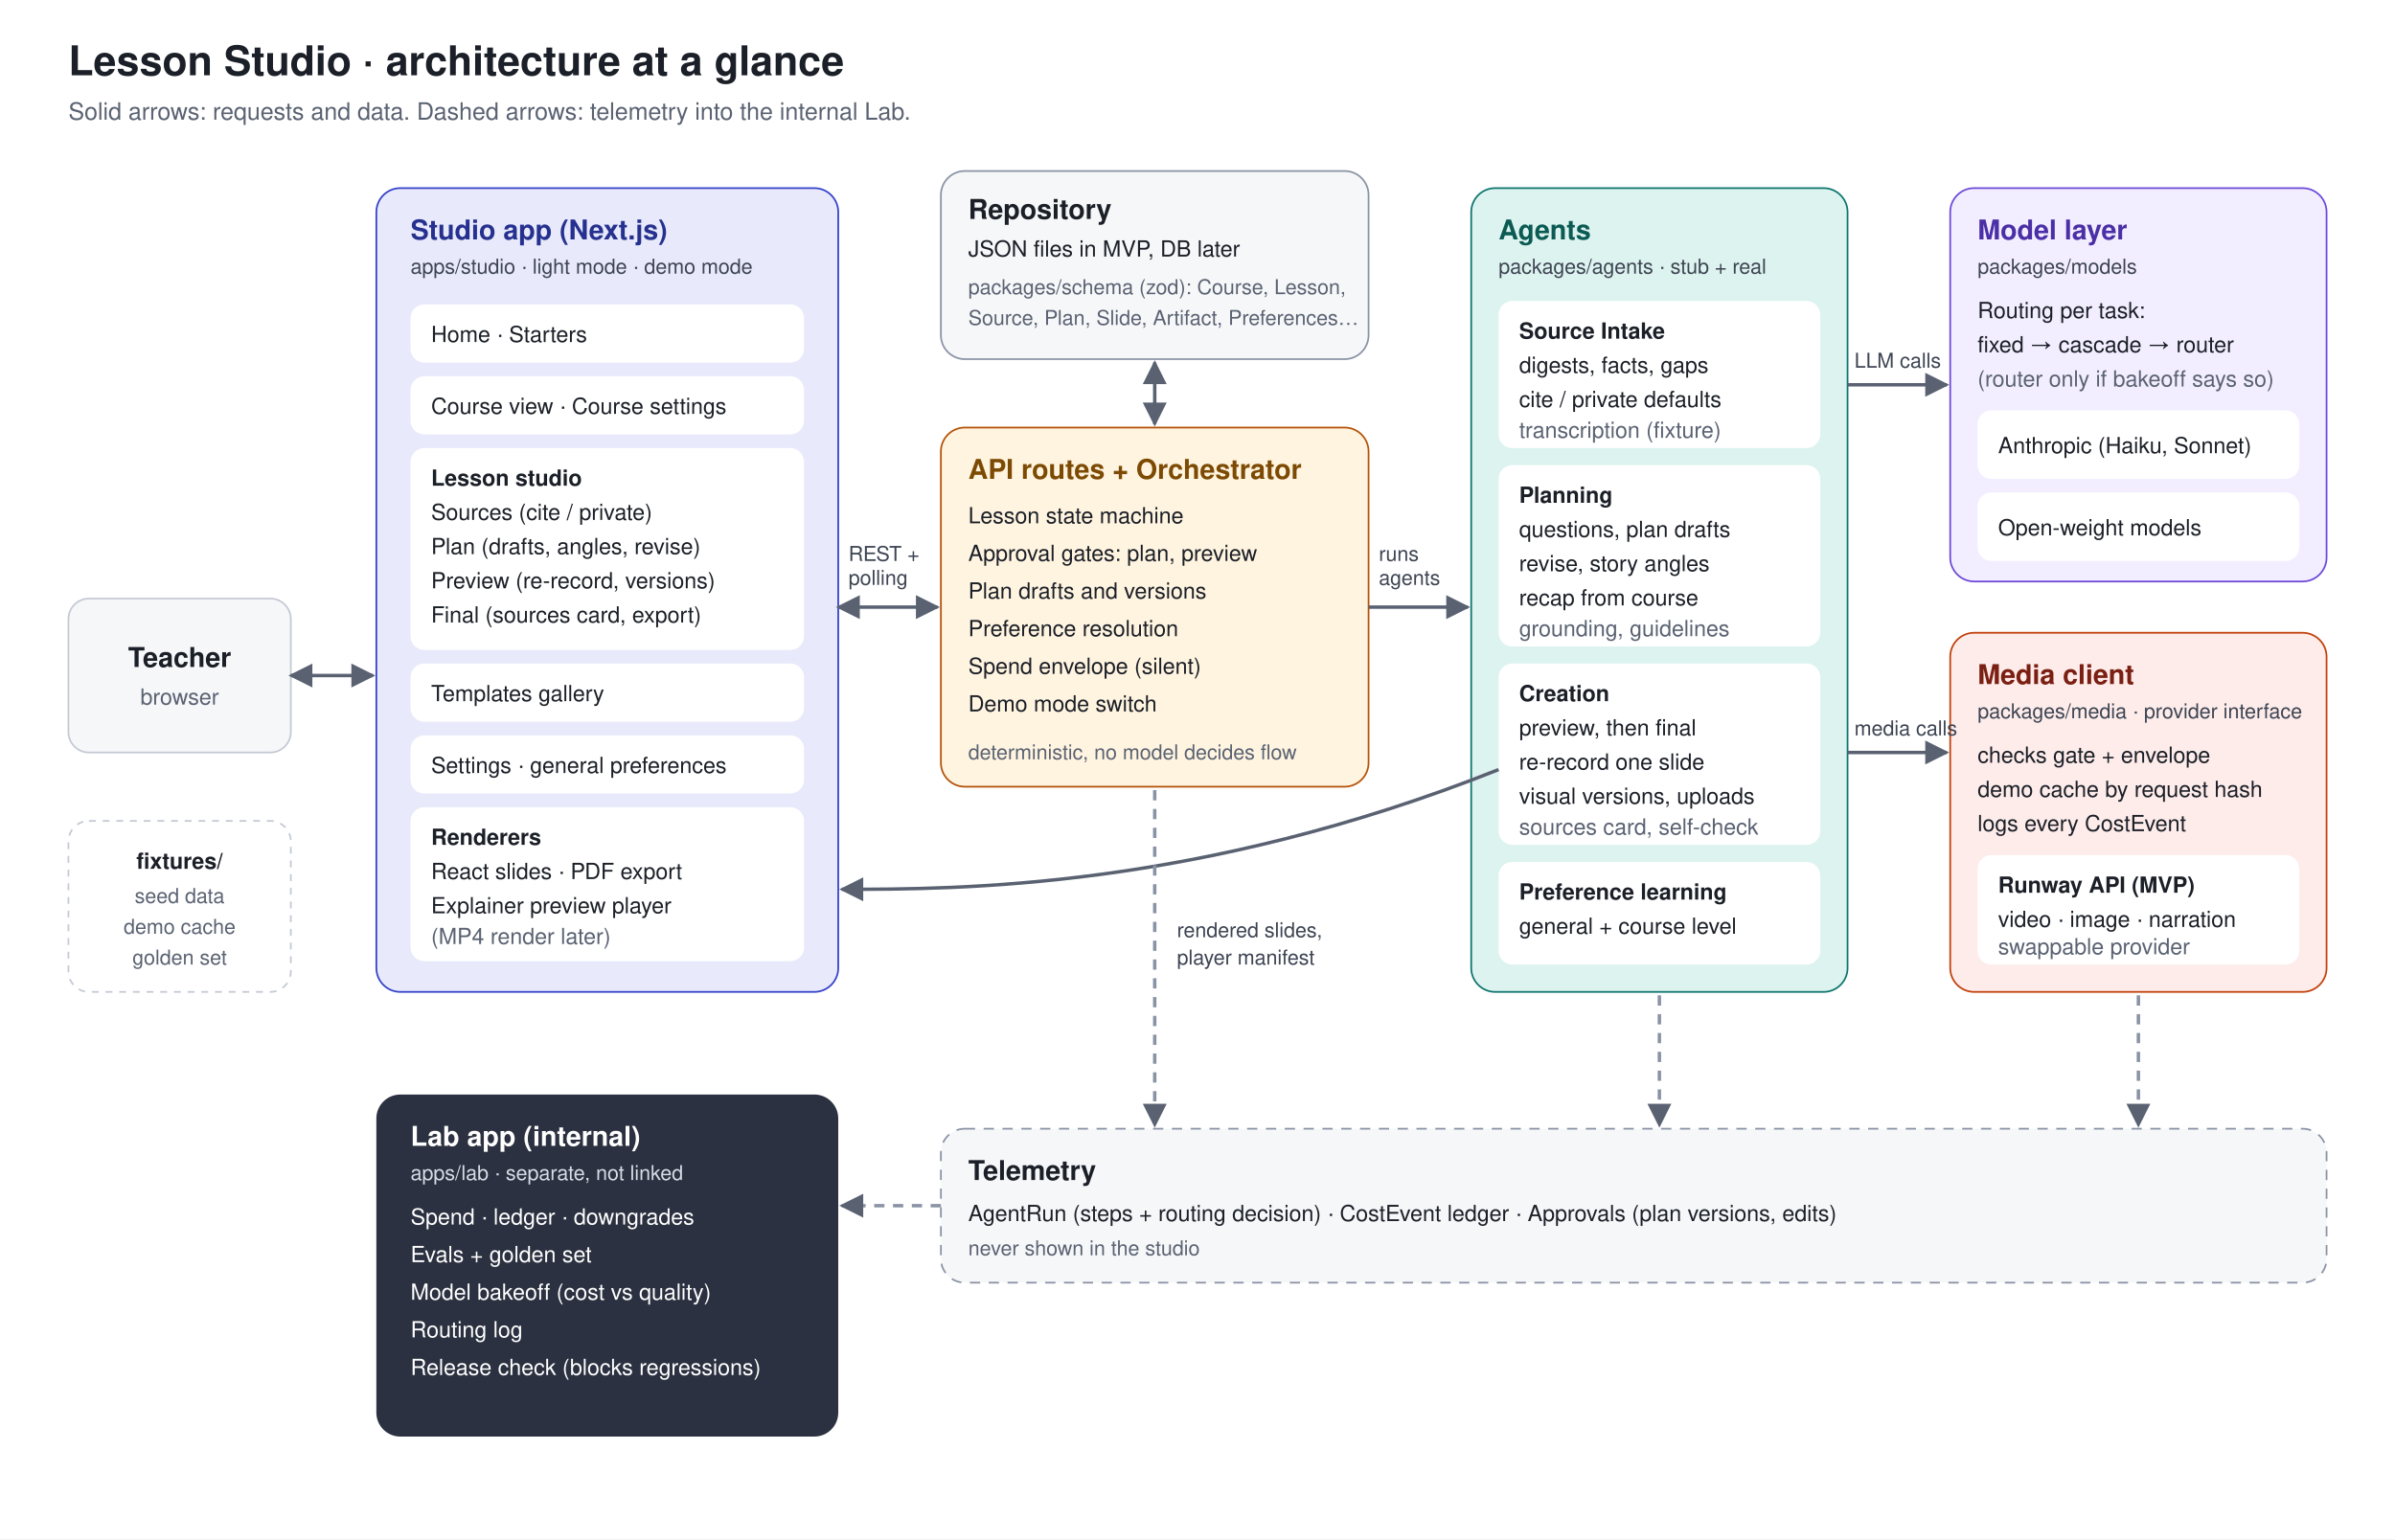
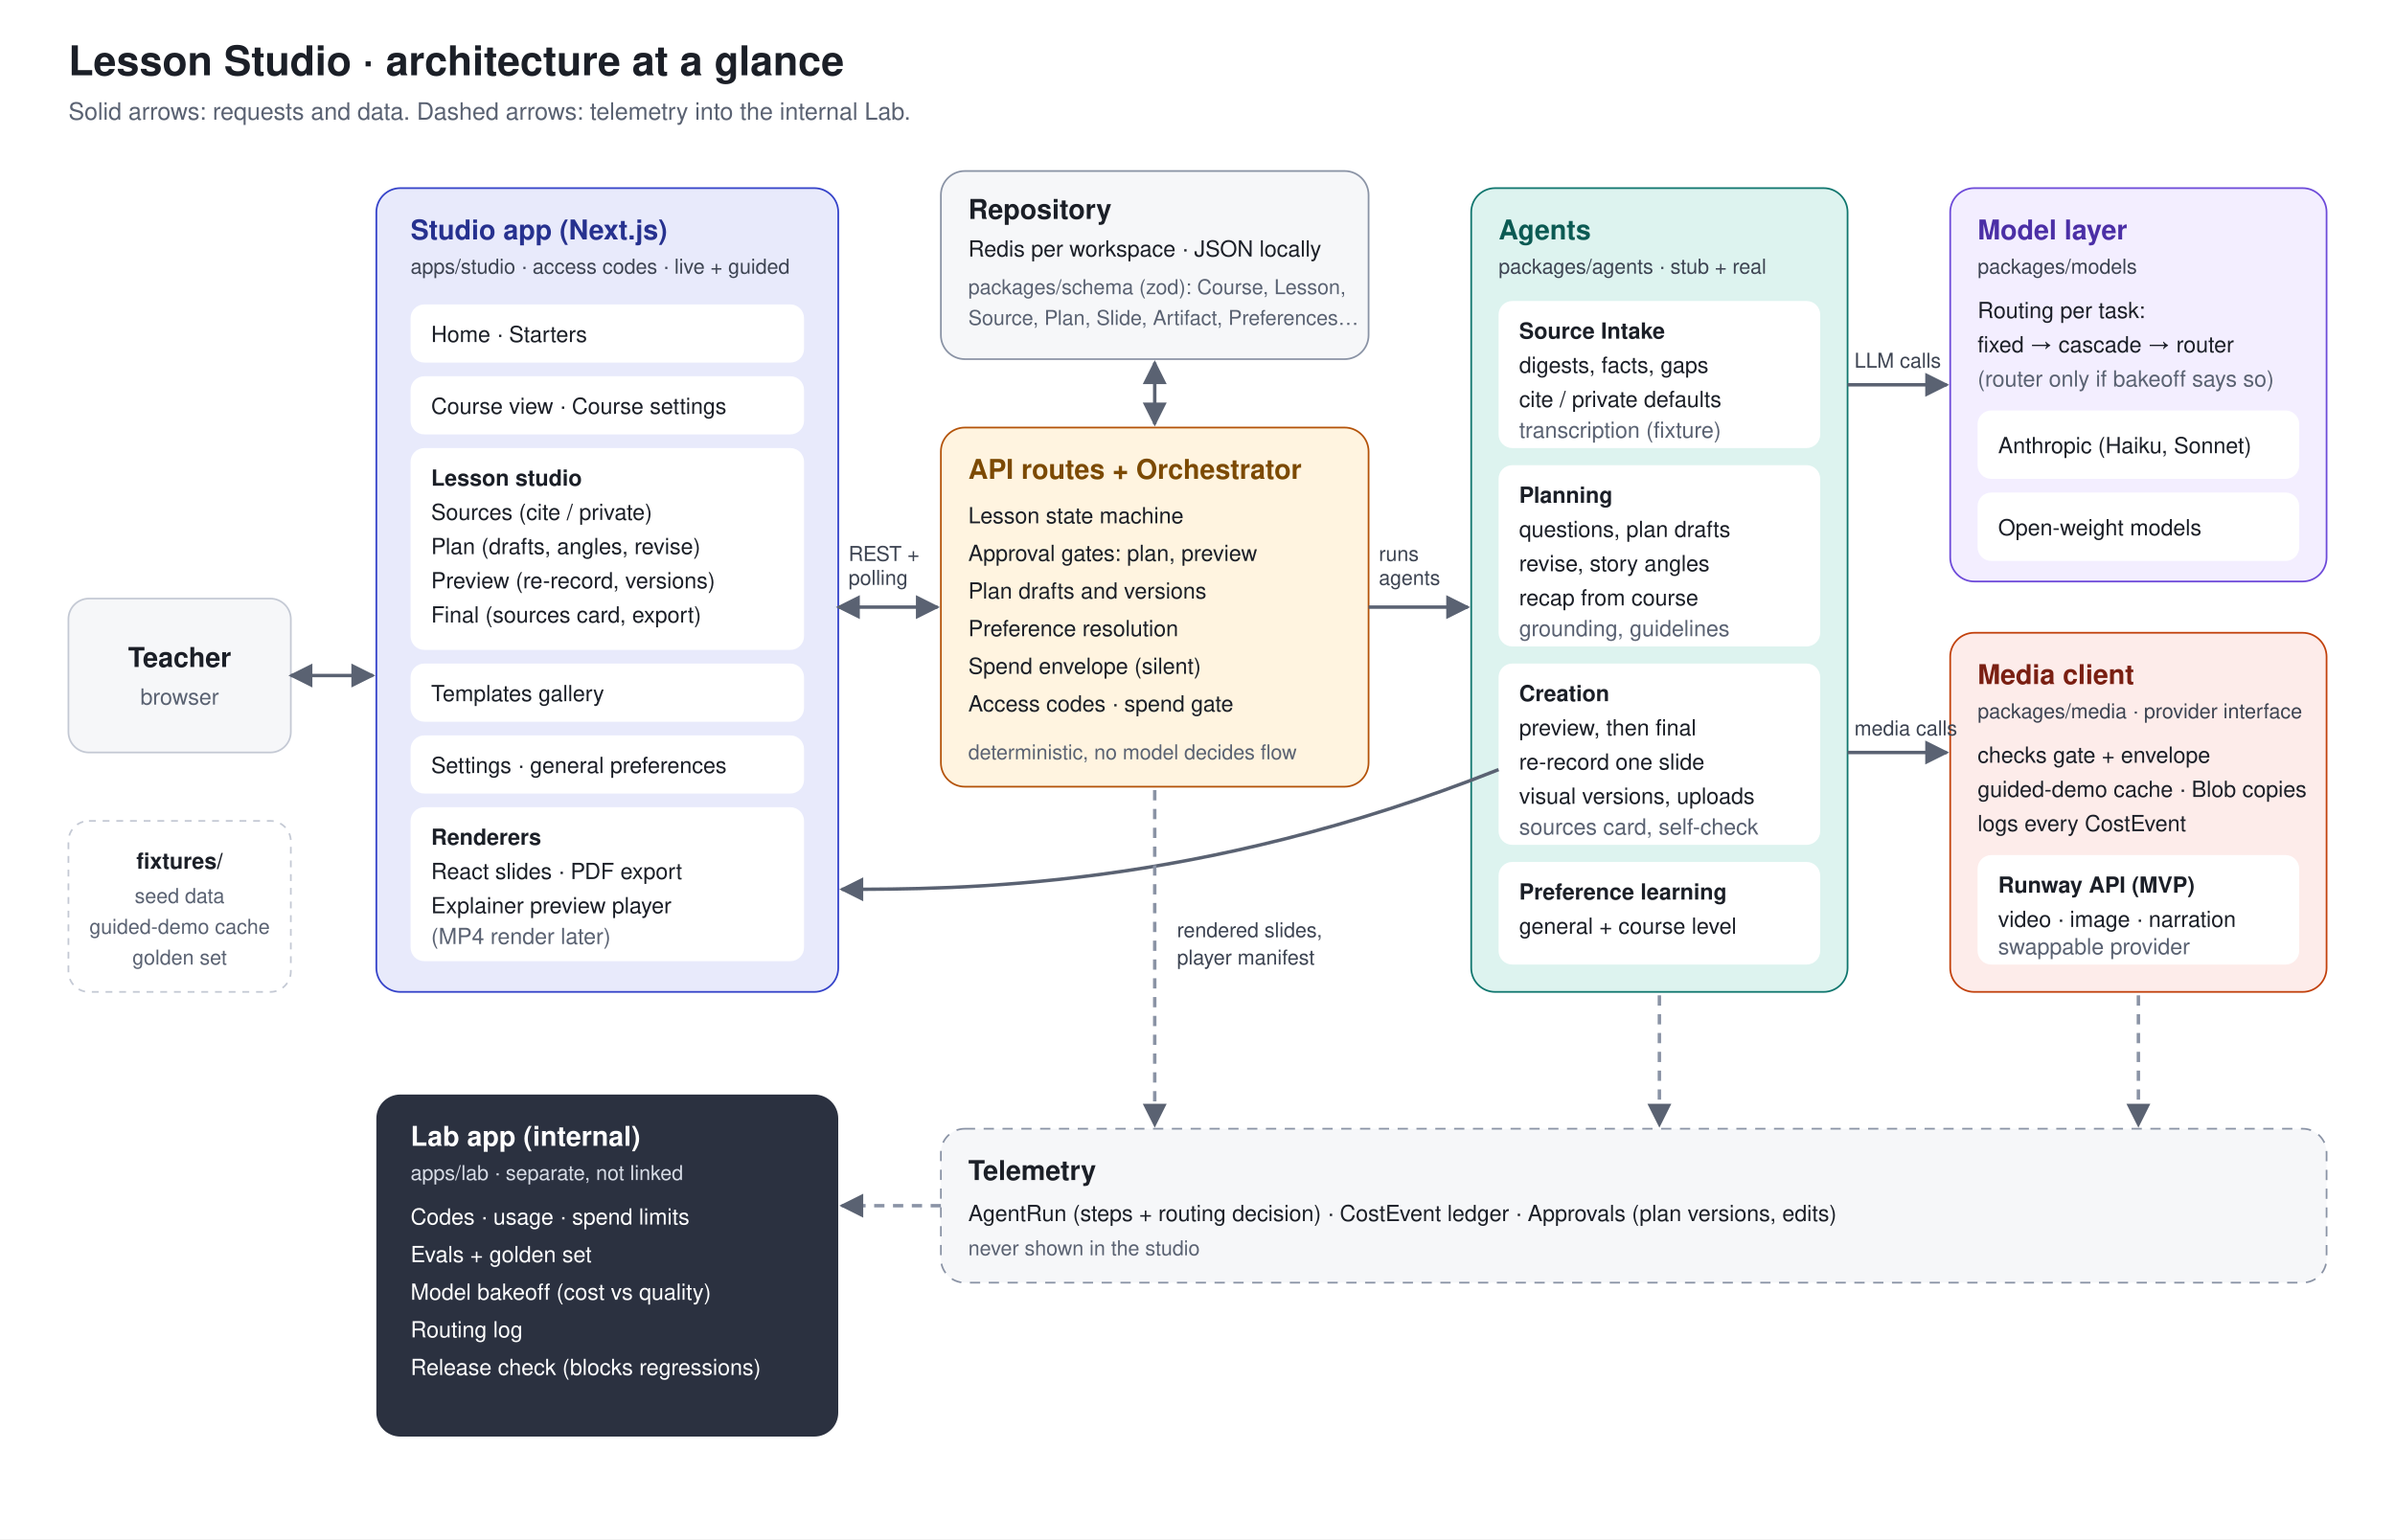
<svg xmlns="http://www.w3.org/2000/svg" viewBox="0 0 1400 900" width="1400" height="900" font-family="Helvetica, Arial, sans-serif">
  <defs>
    <marker id="a" viewBox="0 0 10 10" refX="9" refY="5" markerWidth="7" markerHeight="7" orient="auto-start-reverse">
      <path d="M0 0 L10 5 L0 10 z" fill="#5A6272" />
    </marker>
  </defs>
  <rect width="1400" height="900" fill="#FFFFFF" />
  <text x="40" y="44" font-size="24" font-weight="700" fill="#1B1F27">Lesson Studio · architecture at a glance</text>
  <text x="40" y="70" font-size="14" fill="#5A6272">Solid arrows: requests and data. Dashed arrows: telemetry into the internal Lab.</text>
  <rect x="40" y="350" width="130" height="90" rx="12" fill="#F6F7F9" stroke="#C4C9D4" />
  <text x="105" y="390" text-anchor="middle" font-size="16" font-weight="700" fill="#1B1F27">Teacher</text>
  <text x="105" y="412" text-anchor="middle" font-size="13" fill="#5A6272">browser</text>
  <rect x="220" y="110" width="270" height="470" rx="14" fill="#E8EAFB" stroke="#3442C9" />
  <text x="240" y="140" font-size="16" font-weight="700" fill="#26318F">Studio app (Next.js)</text>
-   <text x="240" y="160" font-size="12" fill="#3D4452">apps/studio · light mode · demo mode</text>
+   <text x="240" y="160" font-size="12" fill="#3D4452">apps/studio · access codes · live + guided</text>
  <g font-size="13" fill="#1B1F27">
    <rect x="240" y="178" width="230" height="34" rx="8" fill="#FFFFFF" />
    <text x="252" y="200">Home · Starters</text>
    <rect x="240" y="220" width="230" height="34" rx="8" fill="#FFFFFF" />
    <text x="252" y="242">Course view · Course settings</text>
    <rect x="240" y="262" width="230" height="118" rx="8" fill="#FFFFFF" />
    <text x="252" y="284" font-weight="700">Lesson studio</text>
    <text x="252" y="304">Sources (cite / private)</text>
    <text x="252" y="324">Plan (drafts, angles, revise)</text>
    <text x="252" y="344">Preview (re-record, versions)</text>
    <text x="252" y="364">Final (sources card, export)</text>
    <rect x="240" y="388" width="230" height="34" rx="8" fill="#FFFFFF" />
    <text x="252" y="410">Templates gallery</text>
    <rect x="240" y="430" width="230" height="34" rx="8" fill="#FFFFFF" />
    <text x="252" y="452">Settings · general preferences</text>
    <rect x="240" y="472" width="230" height="90" rx="8" fill="#FFFFFF" />
    <text x="252" y="494" font-weight="700">Renderers</text>
    <text x="252" y="514">React slides · PDF export</text>
    <text x="252" y="534">Explainer preview player</text>
    <text x="252" y="552" fill="#5A6272">(MP4 render later)</text>
  </g>
  <rect x="550" y="250" width="250" height="210" rx="14" fill="#FFF4E0" stroke="#B45309" />
  <text x="566" y="280" font-size="16" font-weight="700" fill="#7C4A03">API routes + Orchestrator</text>
  <g font-size="13" fill="#1B1F27">
    <text x="566" y="306">Lesson state machine</text>
    <text x="566" y="328">Approval gates: plan, preview</text>
    <text x="566" y="350">Plan drafts and versions</text>
    <text x="566" y="372">Preference resolution</text>
    <text x="566" y="394">Spend envelope (silent)</text>
-     <text x="566" y="416">Demo mode switch</text>
+     <text x="566" y="416">Access codes · spend gate</text>
    <text x="566" y="444" font-size="12" fill="#5A6272">deterministic, no model decides flow</text>
  </g>
  <rect x="550" y="100" width="250" height="110" rx="14" fill="#F6F7F9" stroke="#8A93A5" />
  <text x="566" y="128" font-size="16" font-weight="700" fill="#1B1F27">Repository</text>
-   <text x="566" y="150" font-size="13" fill="#1B1F27">JSON files in MVP, DB later</text>
+   <text x="566" y="150" font-size="13" fill="#1B1F27">Redis per workspace · JSON locally</text>
  <text x="566" y="172" font-size="12" fill="#5A6272">packages/schema (zod): Course, Lesson,</text>
  <text x="566" y="190" font-size="12" fill="#5A6272">Source, Plan, Slide, Artifact, Preferences…</text>
  <rect x="860" y="110" width="220" height="470" rx="14" fill="#DDF3EF" stroke="#0F766E" />
  <text x="876" y="140" font-size="16" font-weight="700" fill="#0B5A53">Agents</text>
  <text x="876" y="160" font-size="12" fill="#3D4452">packages/agents · stub + real</text>
  <g font-size="13" fill="#1B1F27">
    <rect x="876" y="176" width="188" height="86" rx="8" fill="#FFFFFF" />
    <text x="888" y="198" font-weight="700">Source Intake</text>
    <text x="888" y="218">digests, facts, gaps</text>
    <text x="888" y="238">cite / private defaults</text>
    <text x="888" y="256" fill="#5A6272">transcription (fixture)</text>
    <rect x="876" y="272" width="188" height="106" rx="8" fill="#FFFFFF" />
    <text x="888" y="294" font-weight="700">Planning</text>
    <text x="888" y="314">questions, plan drafts</text>
    <text x="888" y="334">revise, story angles</text>
    <text x="888" y="354">recap from course</text>
    <text x="888" y="372" fill="#5A6272">grounding, guidelines</text>
    <rect x="876" y="388" width="188" height="106" rx="8" fill="#FFFFFF" />
    <text x="888" y="410" font-weight="700">Creation</text>
    <text x="888" y="430">preview, then final</text>
    <text x="888" y="450">re-record one slide</text>
    <text x="888" y="470">visual versions, uploads</text>
    <text x="888" y="488" fill="#5A6272">sources card, self-check</text>
    <rect x="876" y="504" width="188" height="60" rx="8" fill="#FFFFFF" />
    <text x="888" y="526" font-weight="700">Preference learning</text>
    <text x="888" y="546">general + course level</text>
  </g>
  <rect x="1140" y="110" width="220" height="230" rx="14" fill="#F3EEFF" stroke="#6D4AD9" />
  <text x="1156" y="140" font-size="16" font-weight="700" fill="#4B2FA6">Model layer</text>
  <text x="1156" y="160" font-size="12" fill="#3D4452">packages/models</text>
  <g font-size="13" fill="#1B1F27">
    <text x="1156" y="186">Routing per task:</text>
    <text x="1156" y="206">fixed → cascade → router</text>
    <text x="1156" y="226" fill="#5A6272">(router only if bakeoff says so)</text>
    <rect x="1156" y="240" width="188" height="40" rx="8" fill="#FFFFFF" />
    <text x="1168" y="265">Anthropic (Haiku, Sonnet)</text>
    <rect x="1156" y="288" width="188" height="40" rx="8" fill="#FFFFFF" />
    <text x="1168" y="313">Open-weight models</text>
  </g>
  <rect x="1140" y="370" width="220" height="210" rx="14" fill="#FDECEA" stroke="#C2410C" />
  <text x="1156" y="400" font-size="16" font-weight="700" fill="#7A1F12">Media client</text>
  <text x="1156" y="420" font-size="12" fill="#3D4452">packages/media · provider interface</text>
  <g font-size="13" fill="#1B1F27">
    <text x="1156" y="446">checks gate + envelope</text>
-     <text x="1156" y="466">demo cache by request hash</text>
+     <text x="1156" y="466">guided-demo cache · Blob copies</text>
    <text x="1156" y="486">logs every CostEvent</text>
    <rect x="1156" y="500" width="188" height="64" rx="8" fill="#FFFFFF" />
    <text x="1168" y="522" font-weight="700">Runway API (MVP)</text>
    <text x="1168" y="542">video · image · narration</text>
    <text x="1168" y="558" fill="#5A6272">swappable provider</text>
  </g>
  <rect x="550" y="660" width="810" height="90" rx="14" fill="#F6F7F9" stroke="#8A93A5" stroke-dasharray="6 5" />
  <text x="566" y="690" font-size="16" font-weight="700" fill="#1B1F27">Telemetry</text>
  <text x="566" y="714" font-size="13" fill="#1B1F27">AgentRun (steps + routing decision) · CostEvent ledger · Approvals (plan versions, edits)</text>
  <text x="566" y="734" font-size="12" fill="#5A6272">never shown in the studio</text>
  <rect x="220" y="640" width="270" height="200" rx="14" fill="#2B3140" />
  <text x="240" y="670" font-size="16" font-weight="700" fill="#FFFFFF">Lab app (internal)</text>
  <text x="240" y="690" font-size="12" fill="#D7DCE6">apps/lab · separate, not linked</text>
  <g font-size="13" fill="#FFFFFF">
-     <text x="240" y="716">Spend · ledger · downgrades</text>
+     <text x="240" y="716">Codes · usage · spend limits</text>
    <text x="240" y="738">Evals + golden set</text>
    <text x="240" y="760">Model bakeoff (cost vs quality)</text>
    <text x="240" y="782">Routing log</text>
    <text x="240" y="804">Release check (blocks regressions)</text>
  </g>
  <g stroke="#5A6272" stroke-width="2" fill="none">
    <path d="M170 395 H218" marker-end="url(#a)" marker-start="url(#a)" />
    <path d="M490 355 H548" marker-end="url(#a)" marker-start="url(#a)" />
    <path d="M675 248 V212" marker-end="url(#a)" marker-start="url(#a)" />
    <path d="M800 355 H858" marker-end="url(#a)" />
    <path d="M1080 225 H1138" marker-end="url(#a)" />
    <path d="M1080 440 H1138" marker-end="url(#a)" />
    <path d="M876 450 C 700 520, 560 520, 492 520" marker-end="url(#a)" />
  </g>
  <g stroke="#8A93A5" stroke-width="2" fill="none" stroke-dasharray="6 5">
    <path d="M970 582 V658" marker-end="url(#a)" />
    <path d="M1250 582 V658" marker-end="url(#a)" />
    <path d="M675 462 V658" marker-end="url(#a)" />
    <path d="M550 705 H492" marker-end="url(#a)" />
  </g>
  <g font-size="12" fill="#3D4452">
    <text x="496" y="328">REST +</text>
    <text x="496" y="342">polling</text>
    <text x="806" y="328">runs</text>
    <text x="806" y="342">agents</text>
    <text x="1084" y="215">LLM calls</text>
    <text x="1084" y="430">media calls</text>
    <text x="688" y="548">rendered slides,</text>
    <text x="688" y="564">player manifest</text>
  </g>
  <rect x="40" y="480" width="130" height="100" rx="12" fill="#FFFFFF" stroke="#C4C9D4" stroke-dasharray="4 4" />
  <text x="105" y="508" text-anchor="middle" font-size="13" font-weight="700" fill="#1B1F27">fixtures/</text>
  <text x="105" y="528" text-anchor="middle" font-size="12" fill="#5A6272">seed data</text>
-   <text x="105" y="546" text-anchor="middle" font-size="12" fill="#5A6272">demo cache</text>
+   <text x="105" y="546" text-anchor="middle" font-size="12" fill="#5A6272">guided-demo cache</text>
  <text x="105" y="564" text-anchor="middle" font-size="12" fill="#5A6272">golden set</text>
</svg>
